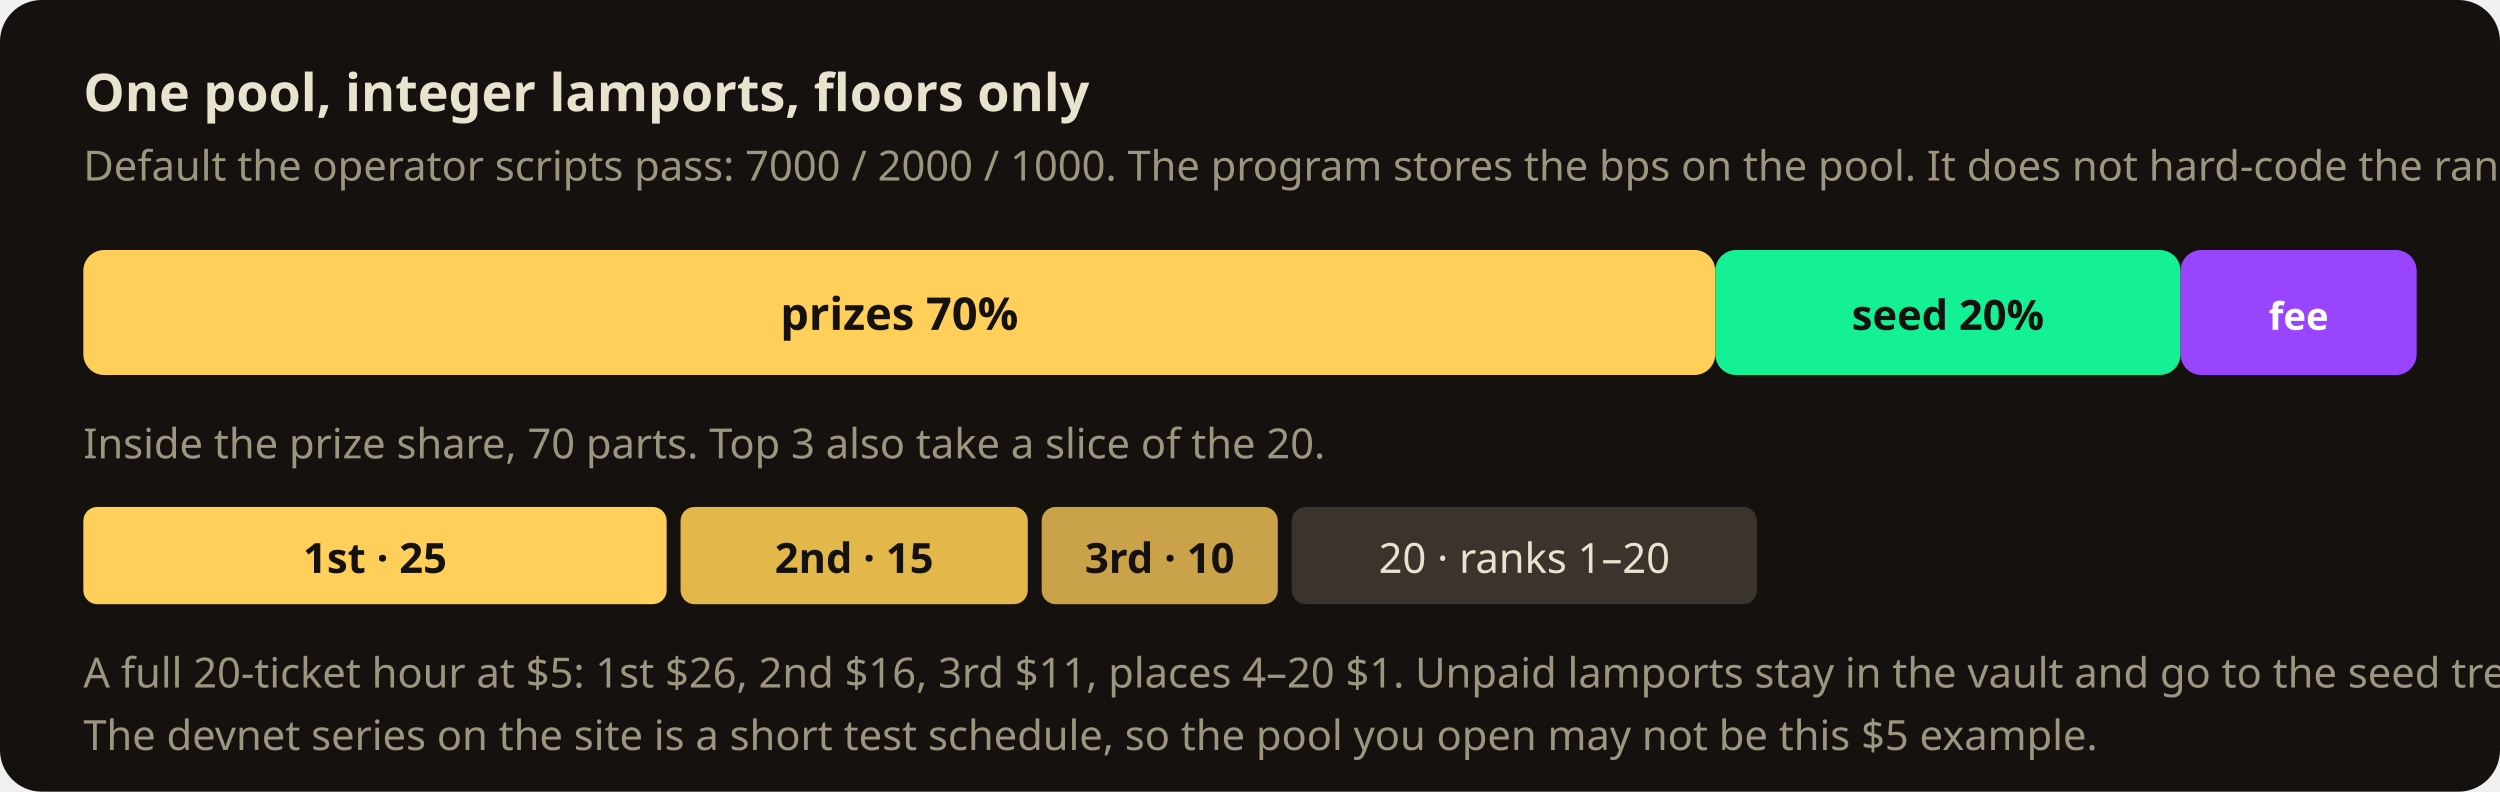
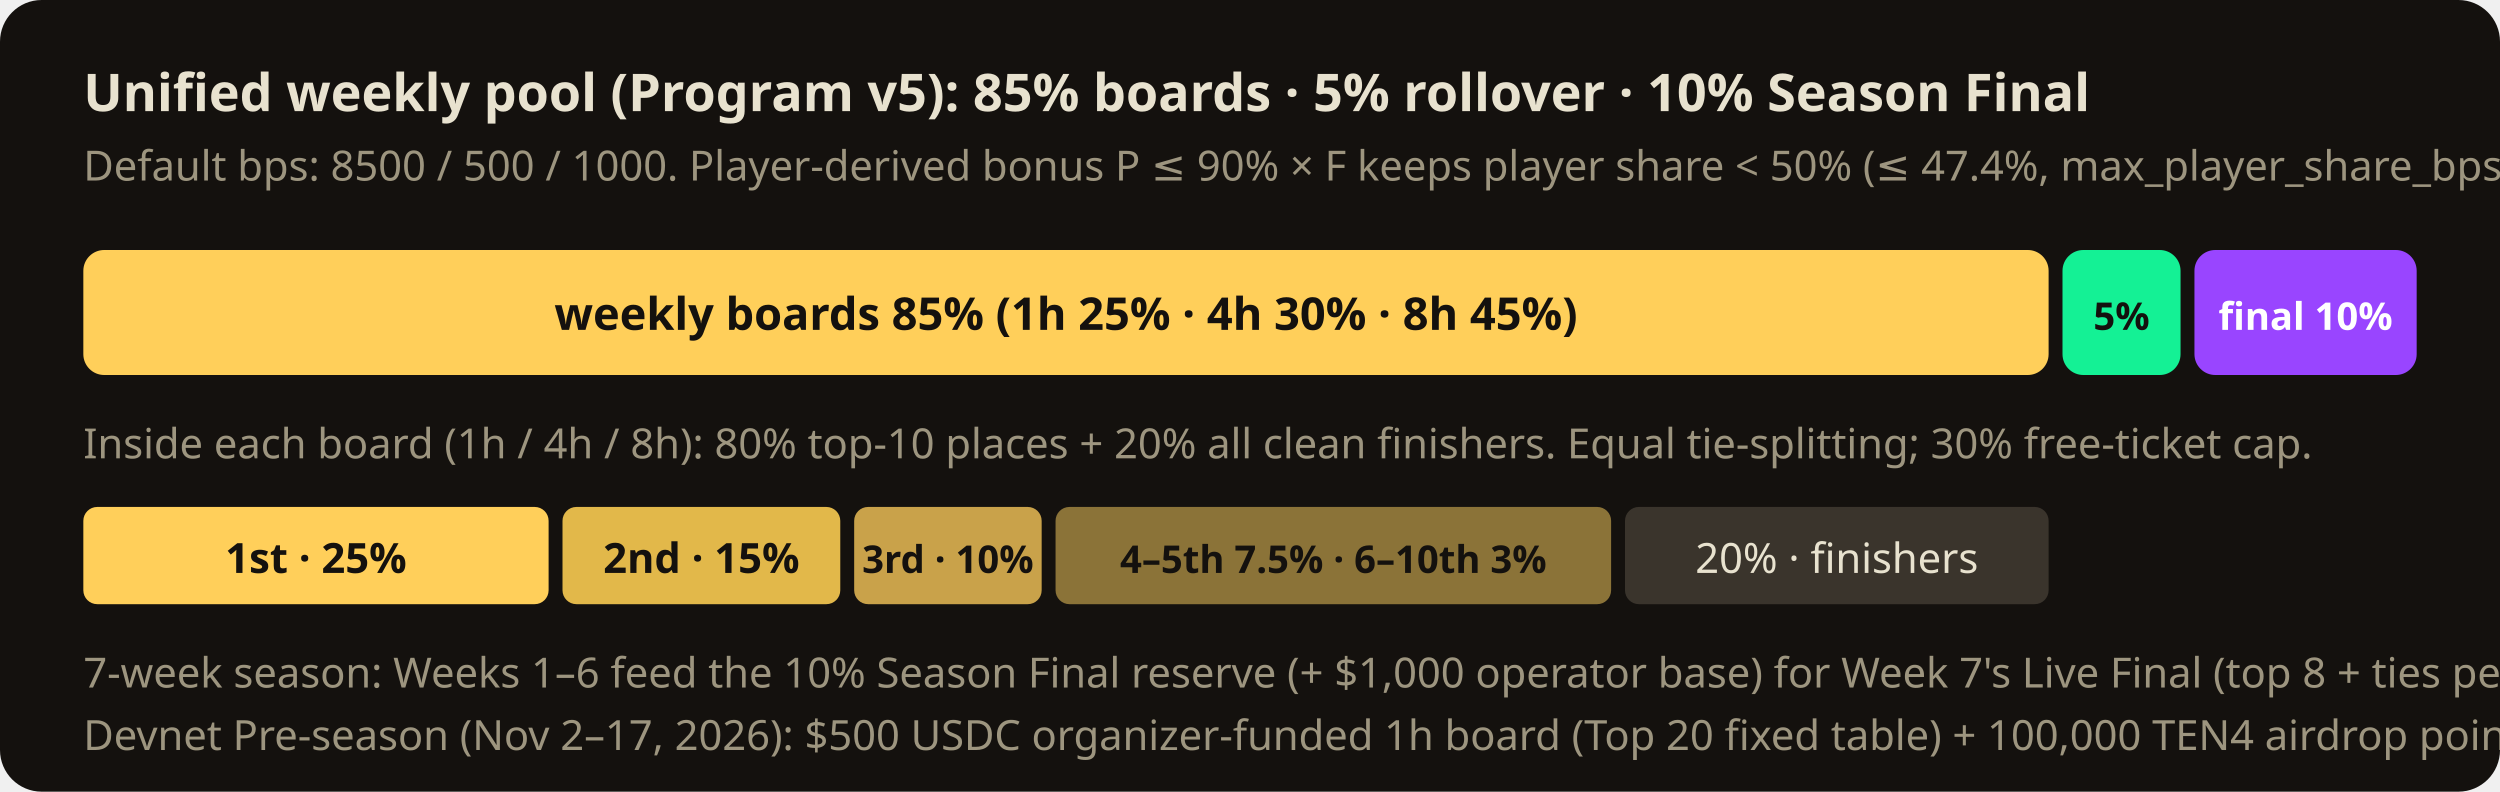
- <svg xmlns="http://www.w3.org/2000/svg" width="720" height="228" viewBox="0 0 720 228" role="img" aria-label="A pool splits 70 percent prizes, 20 percent next seed, 10 percent fee. Inside the prize share the top three take 25, 15 and 10 parts, and 20 parts are shared by ranks 1 to 20.">
+ <svg xmlns="http://www.w3.org/2000/svg" width="720" height="228" viewBox="0 0 720 228" role="img" aria-label="A unified pool splits 85 percent weekly boards, 5 percent next-week rollover, 10 percent Season Final. Player-derived share is capped below 50 percent (max 47.4 percent). Inside each board, 80 percent goes to top 10 places and 20 percent is shared equally by all clean finishers.">
  <rect width="720" height="228" rx="12" fill="#14110e" />
-   <text x="24" y="32" fill="#e8e2cf" font-family="ui-sans-serif,system-ui,sans-serif" font-size="15" font-weight="700">One pool, integer lamports, floors only</text>
-   <text x="24" y="52" fill="#9d957f" font-family="ui-sans-serif,system-ui,sans-serif" font-size="12">Default the operator scripts pass: 7000 / 2000 / 1000. The program stores the bps on the pool. It does not hard-code the ranks.</text>
-   <rect x="24" y="72" width="470" height="36" rx="6" fill="#ffcf5a" />
-   <rect x="494" y="72" width="134" height="36" rx="6" fill="#14f195" />
-   <rect x="628" y="72" width="68" height="36" rx="6" fill="#9945ff" />
-   <text x="259" y="95" text-anchor="middle" fill="#14110e" font-family="ui-sans-serif,system-ui,sans-serif" font-size="13" font-weight="700">prizes 70%</text>
-   <text x="561" y="95" text-anchor="middle" fill="#14110e" font-family="ui-sans-serif,system-ui,sans-serif" font-size="12" font-weight="700">seed 20%</text>
-   <text x="662" y="95" text-anchor="middle" fill="#fff" font-family="ui-sans-serif,system-ui,sans-serif" font-size="11" font-weight="700">fee</text>
-   <text x="24" y="132" fill="#9d957f" font-family="ui-sans-serif,system-ui,sans-serif" font-size="12">Inside the prize share, 70 parts. Top 3 also take a slice of the 20.</text>
-   <rect x="24" y="146" width="168" height="28" rx="4" fill="#ffcf5a" />
-   <rect x="196" y="146" width="100" height="28" rx="4" fill="#e2b84a" />
-   <rect x="300" y="146" width="68" height="28" rx="4" fill="#c9a24a" />
-   <rect x="372" y="146" width="134" height="28" rx="4" fill="#3a342c" />
-   <text x="108" y="165" text-anchor="middle" fill="#14110e" font-family="ui-sans-serif,system-ui,sans-serif" font-size="12" font-weight="700">1st · 25</text>
-   <text x="246" y="165" text-anchor="middle" fill="#14110e" font-family="ui-sans-serif,system-ui,sans-serif" font-size="12" font-weight="700">2nd · 15</text>
-   <text x="334" y="165" text-anchor="middle" fill="#14110e" font-family="ui-sans-serif,system-ui,sans-serif" font-size="12" font-weight="700">3rd · 10</text>
-   <text x="439" y="165" text-anchor="middle" fill="#e8e2cf" font-family="ui-sans-serif,system-ui,sans-serif" font-size="12">20 · ranks 1–20</text>
-   <text x="24" y="198" fill="#9d957f" font-family="ui-sans-serif,system-ui,sans-serif" font-size="12">A full 20-ticket hour at $5: 1st $26, 2nd $16, 3rd $11, places 4–20 $1. Unpaid lamports stay in the vault and go to the seed treasury at close.</text>
-   <text x="24" y="216" fill="#9d957f" font-family="ui-sans-serif,system-ui,sans-serif" font-size="12">The devnet series on the site is a short test schedule, so the pool you open may not be this $5 example.</text>
+   <text x="24" y="32" fill="#e8e2cf" font-family="ui-sans-serif,system-ui,sans-serif" font-size="15" font-weight="700">Unified weekly pool (Program v5): 85% boards · 5% rollover · 10% Season Final</text>
+   <text x="24" y="52" fill="#9d957f" font-family="ui-sans-serif,system-ui,sans-serif" font-size="12">Default bps: 8500 / 500 / 1000. Player-derived bonus P ≤ 90% × F keeps player share &lt; 50% (≤ 47.4%, max_player_share_bps ≤ 4999).</text>
+   <rect x="24" y="72" width="566" height="36" rx="6" fill="#ffcf5a" />
+   <rect x="594" y="72" width="34" height="36" rx="6" fill="#14f195" />
+   <rect x="632" y="72" width="64" height="36" rx="6" fill="#9945ff" />
+   <text x="307" y="95" text-anchor="middle" fill="#14110e" font-family="ui-sans-serif,system-ui,sans-serif" font-size="13" font-weight="700">weekly boards 85% (1h 25% · 4h 30% · 8h 45%)</text>
+   <text x="611" y="95" text-anchor="middle" fill="#14110e" font-family="ui-sans-serif,system-ui,sans-serif" font-size="11" font-weight="700">5%</text>
+   <text x="664" y="95" text-anchor="middle" fill="#fff" font-family="ui-sans-serif,system-ui,sans-serif" font-size="11" font-weight="700">final 10%</text>
+   <text x="24" y="132" fill="#9d957f" font-family="ui-sans-serif,system-ui,sans-serif" font-size="12">Inside each board (1h / 4h / 8h): 80% top-10 places + 20% all clean finishers. Equal tie-splitting; 30% free-ticket cap.</text>
+   <rect x="24" y="146" width="134" height="28" rx="4" fill="#ffcf5a" />
+   <rect x="162" y="146" width="80" height="28" rx="4" fill="#e2b84a" />
+   <rect x="246" y="146" width="54" height="28" rx="4" fill="#c9a24a" />
+   <rect x="304" y="146" width="160" height="28" rx="4" fill="#8b7338" />
+   <rect x="468" y="146" width="122" height="28" rx="4" fill="#3a342c" />
+   <text x="91" y="165" text-anchor="middle" fill="#14110e" font-family="ui-sans-serif,system-ui,sans-serif" font-size="12" font-weight="700">1st · 25%</text>
+   <text x="202" y="165" text-anchor="middle" fill="#14110e" font-family="ui-sans-serif,system-ui,sans-serif" font-size="12" font-weight="700">2nd · 15%</text>
+   <text x="273" y="165" text-anchor="middle" fill="#14110e" font-family="ui-sans-serif,system-ui,sans-serif" font-size="11" font-weight="700">3rd · 10%</text>
+   <text x="384" y="165" text-anchor="middle" fill="#14110e" font-family="ui-sans-serif,system-ui,sans-serif" font-size="11" font-weight="700">4–5th 7.5% · 6–10th 3%</text>
+   <text x="529" y="165" text-anchor="middle" fill="#e8e2cf" font-family="ui-sans-serif,system-ui,sans-serif" font-size="12">20% · finishers</text>
+   <text x="24" y="198" fill="#9d957f" font-family="ui-sans-serif,system-ui,sans-serif" font-size="12">7-week season: Weeks 1–6 feed the 10% Season Final reserve (+ $1,000 operator base) for Week 7's Live Final (top 8 + ties per board).</text>
+   <text x="24" y="216" fill="#9d957f" font-family="ui-sans-serif,system-ui,sans-serif" font-size="12">Devnet Pre-season (Nov 2–17, 2026): $500 USDC organizer-funded 1h board (Top 20 fixed table) + 100,000 TEN4 airdrop points.</text>
</svg>
